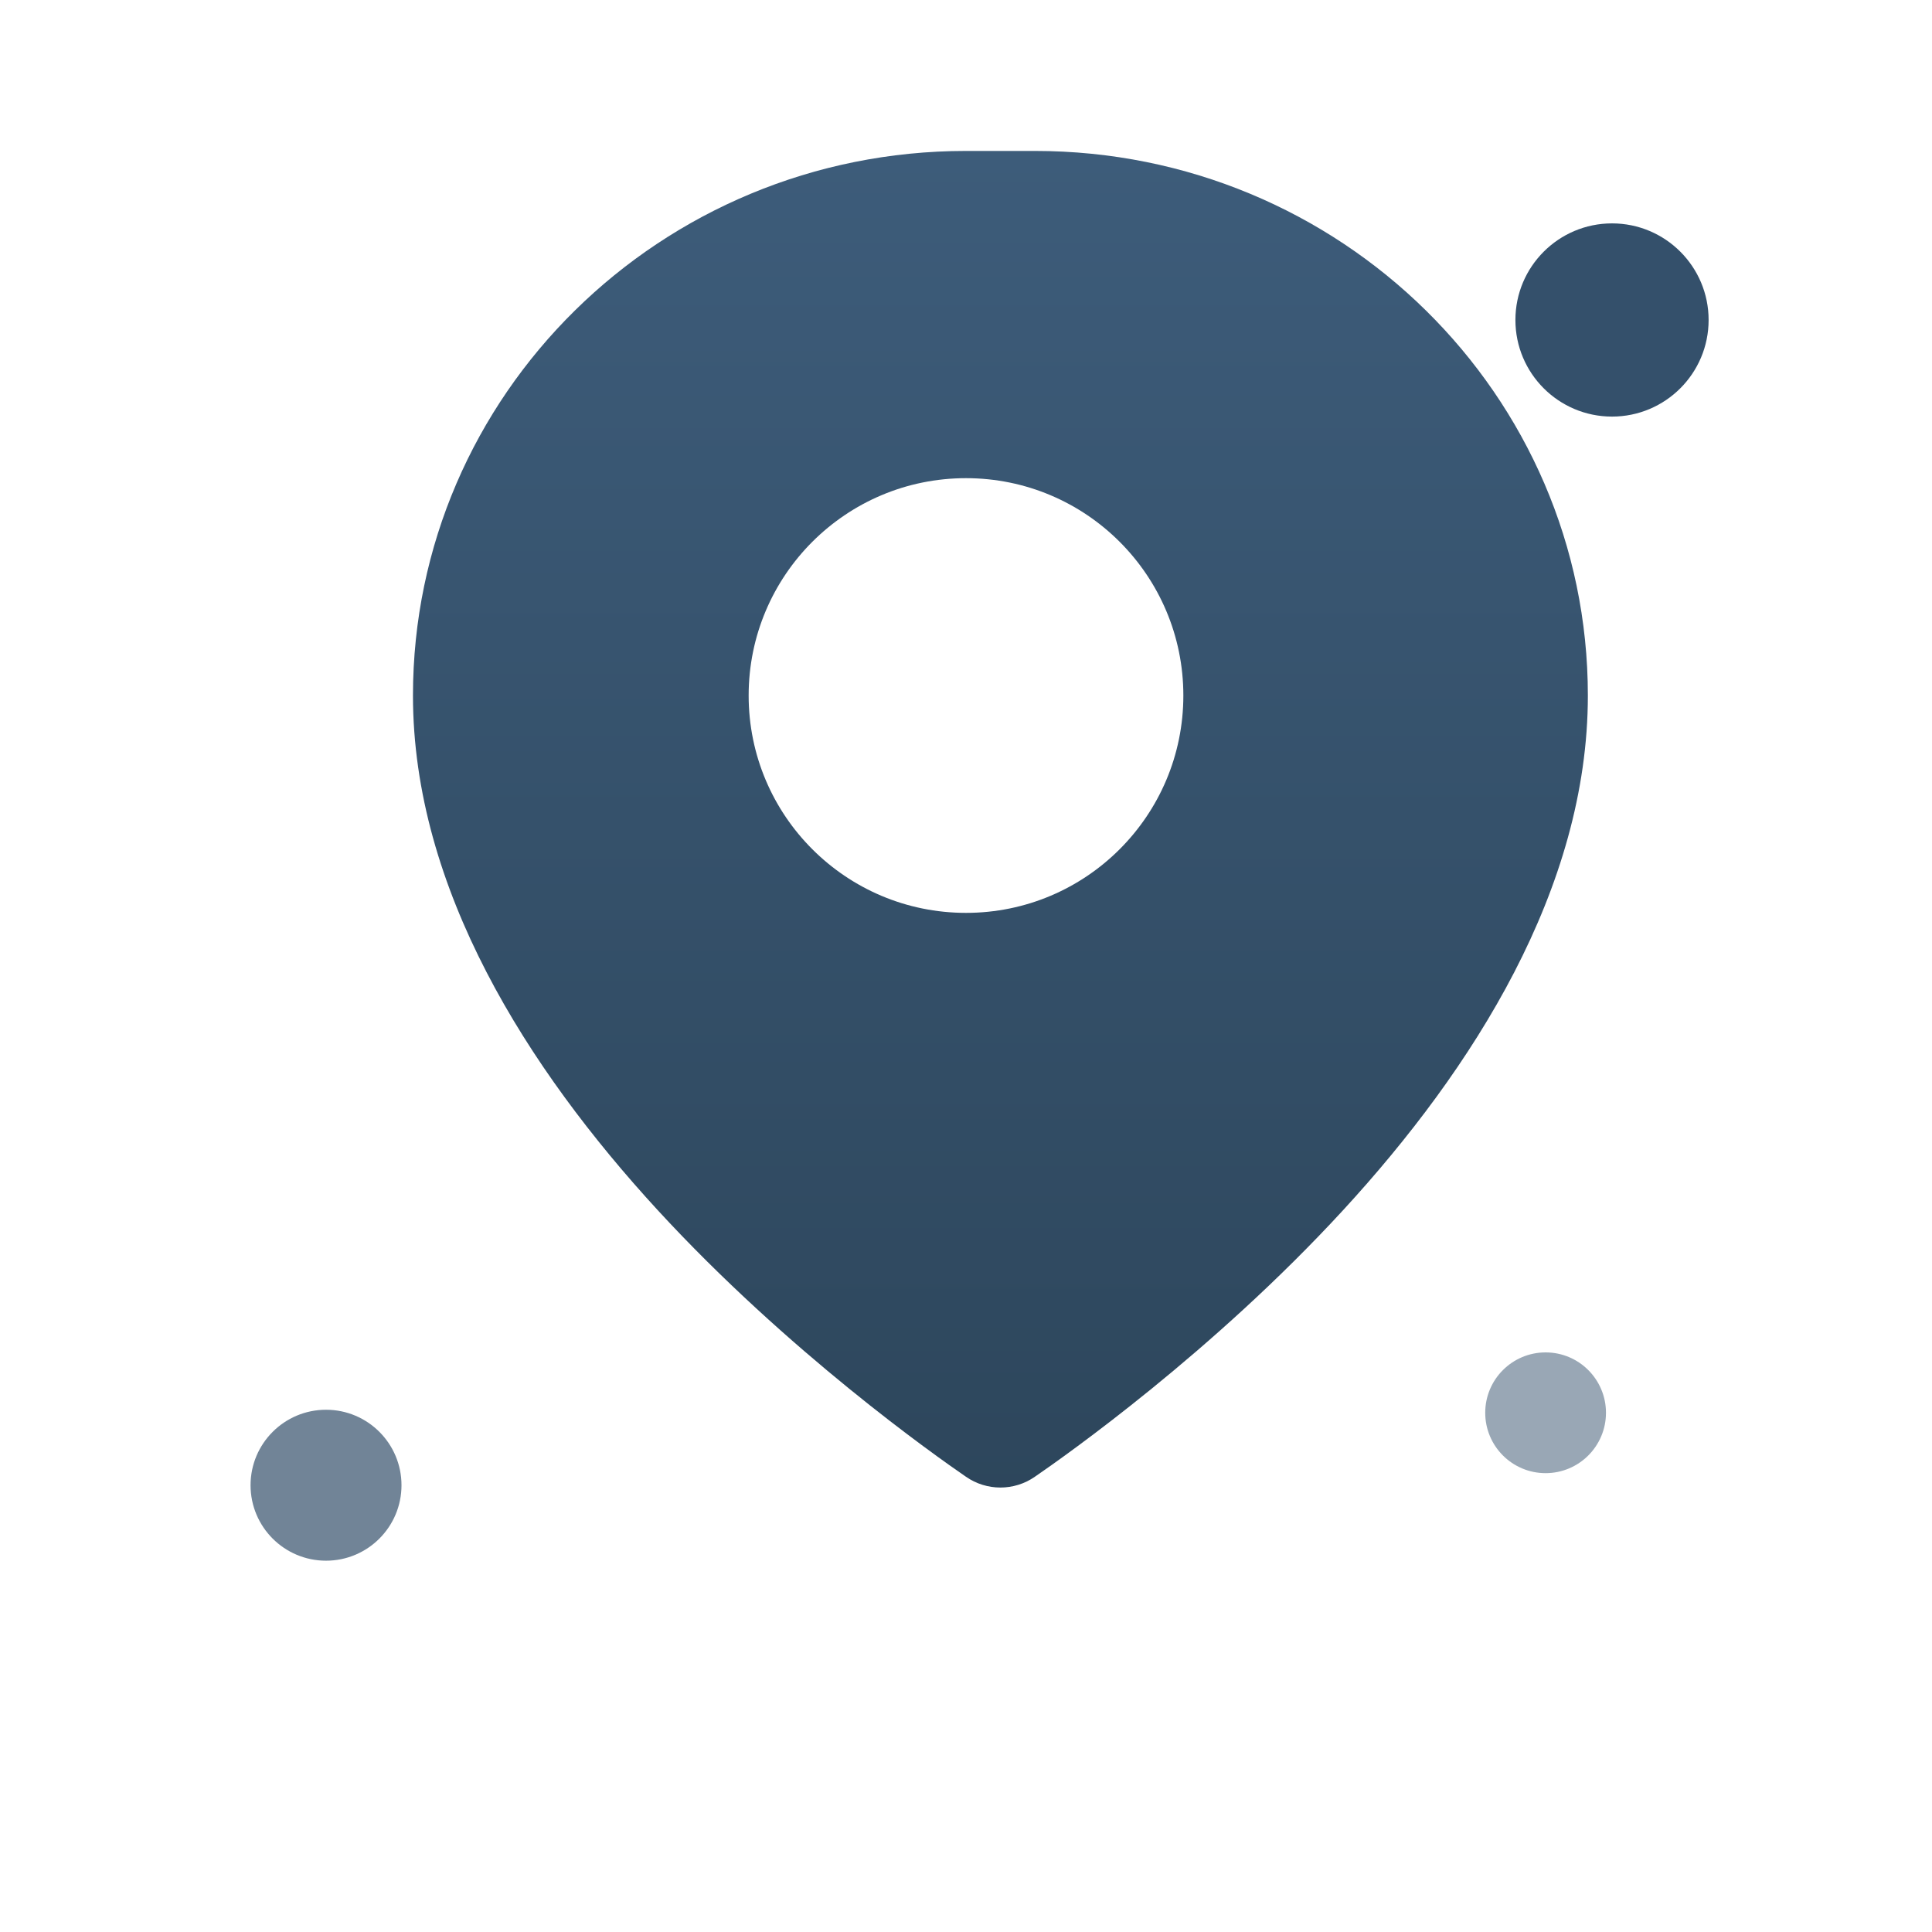
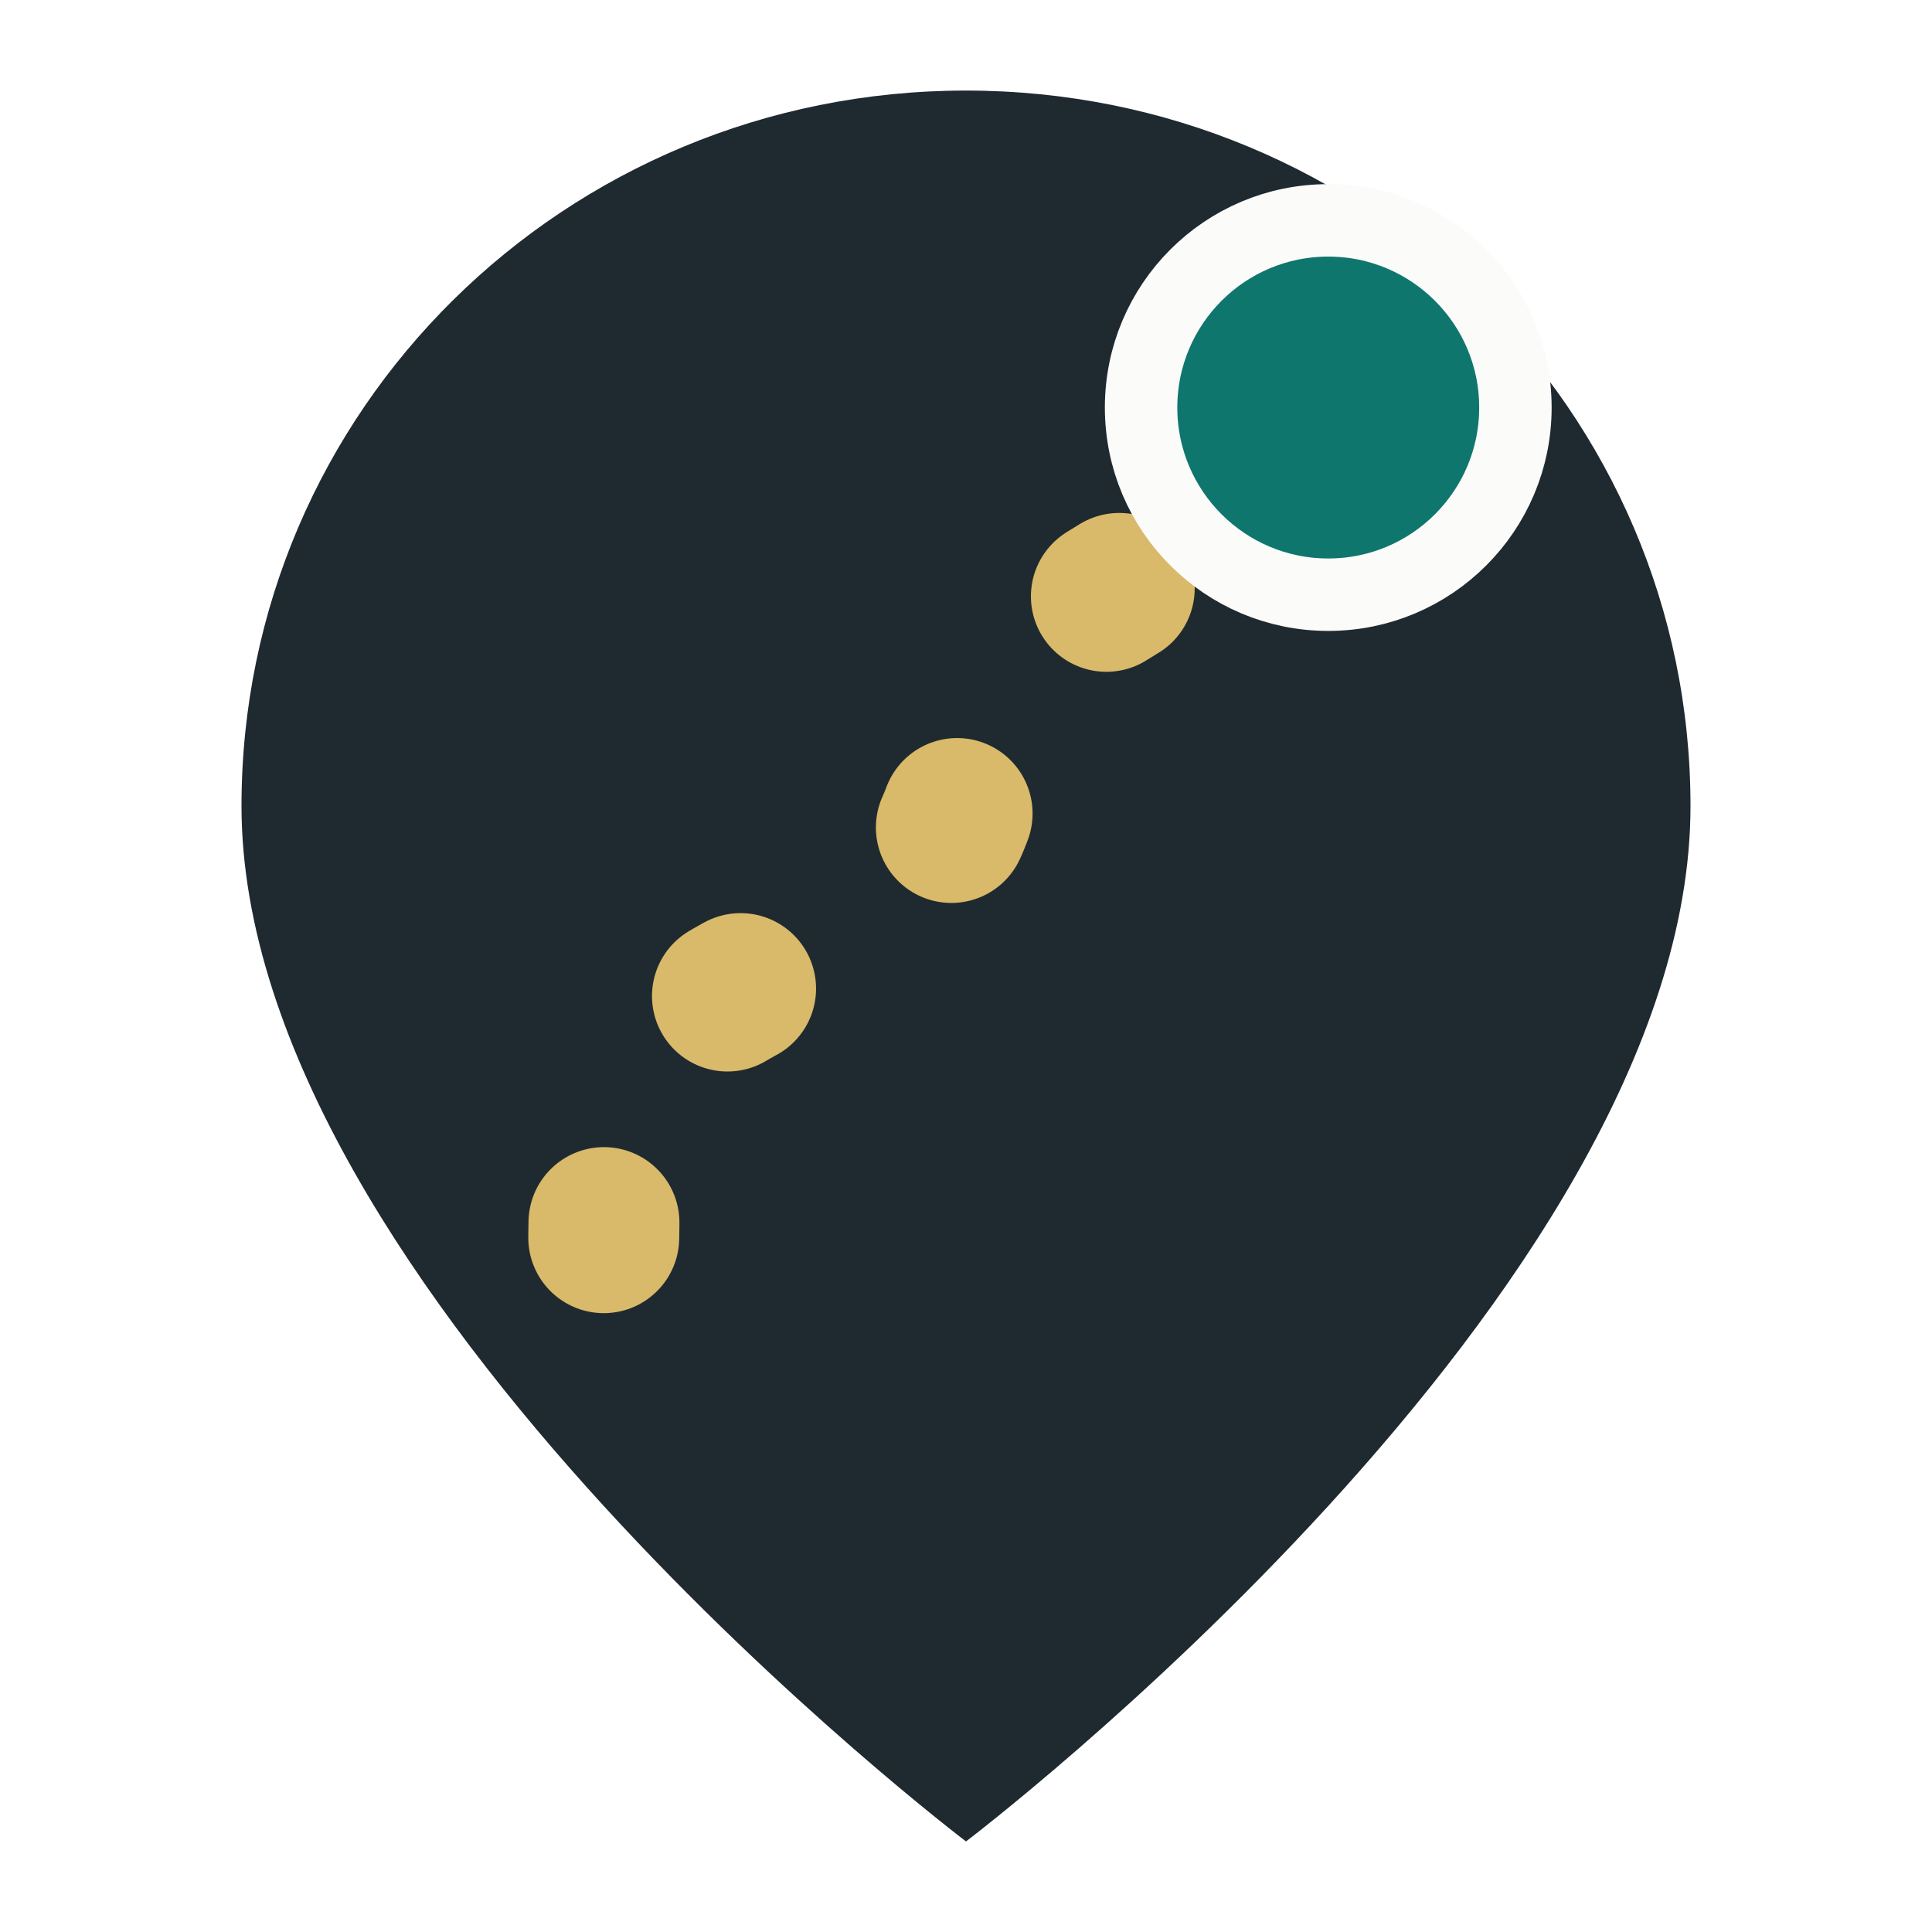
- <svg xmlns="http://www.w3.org/2000/svg" viewBox="0 0 32 32" role="img" aria-label="Tabide">
-   <defs>
-     <linearGradient id="lg-pin" x1="16" y1="2.5" x2="16" y2="29" gradientUnits="userSpaceOnUse">
-       <stop offset="0" stop-color="#3d5c7a" />
-       <stop offset="1" stop-color="#2a4256" />
-     </linearGradient>
-   </defs>
-   <path fill="url(#lg-pin)" fill-rule="evenodd" d="M16 2.5c-5.06 0-9.16 4.04-9.16 9.02 0 3.2 1.9 6.18 4.05 8.52 2.16 2.35 4.6 4.07 5.11 4.42a1 1 0 0 0 1.14 0c.51-.35 2.95-2.07 5.11-4.42 2.15-2.34 4.05-5.32 4.05-8.52 0-4.98-4.1-9.02-9.16-9.02Zm0 5.42a3.6 3.6 0 1 1 0 7.2 3.6 3.6 0 0 1 0-7.2Z" />
-   <circle cx="26.7" cy="5.3" r="1.6" fill="#34506b" />
-   <circle cx="5.4" cy="24.6" r="1.25" fill="#34506b" opacity="0.7" />
-   <circle cx="25.6" cy="23.4" r="1" fill="#34506b" opacity="0.5" />
+ <svg xmlns="http://www.w3.org/2000/svg" viewBox="0 0 64 64" role="img" aria-label="Tabide">
+   <path d="M32 3C18.7 3 8 13.6 8 26.7 8 42.8 32 61 32 61s24-18.2 24-34.3C56 13.6 45.3 3 32 3Z" fill="#1F2A30" />
+   <path d="M20 41 C20 30, 30 34, 32 26 C34 18.5, 40 20, 42.5 14.5" fill="none" stroke="#D9B96A" stroke-width="5" stroke-linecap="round" stroke-dasharray="0.5 9" />
+   <circle cx="44" cy="13.5" r="6.2" fill="#0F766E" stroke="#FBFBF9" stroke-width="2.4" />
</svg>
